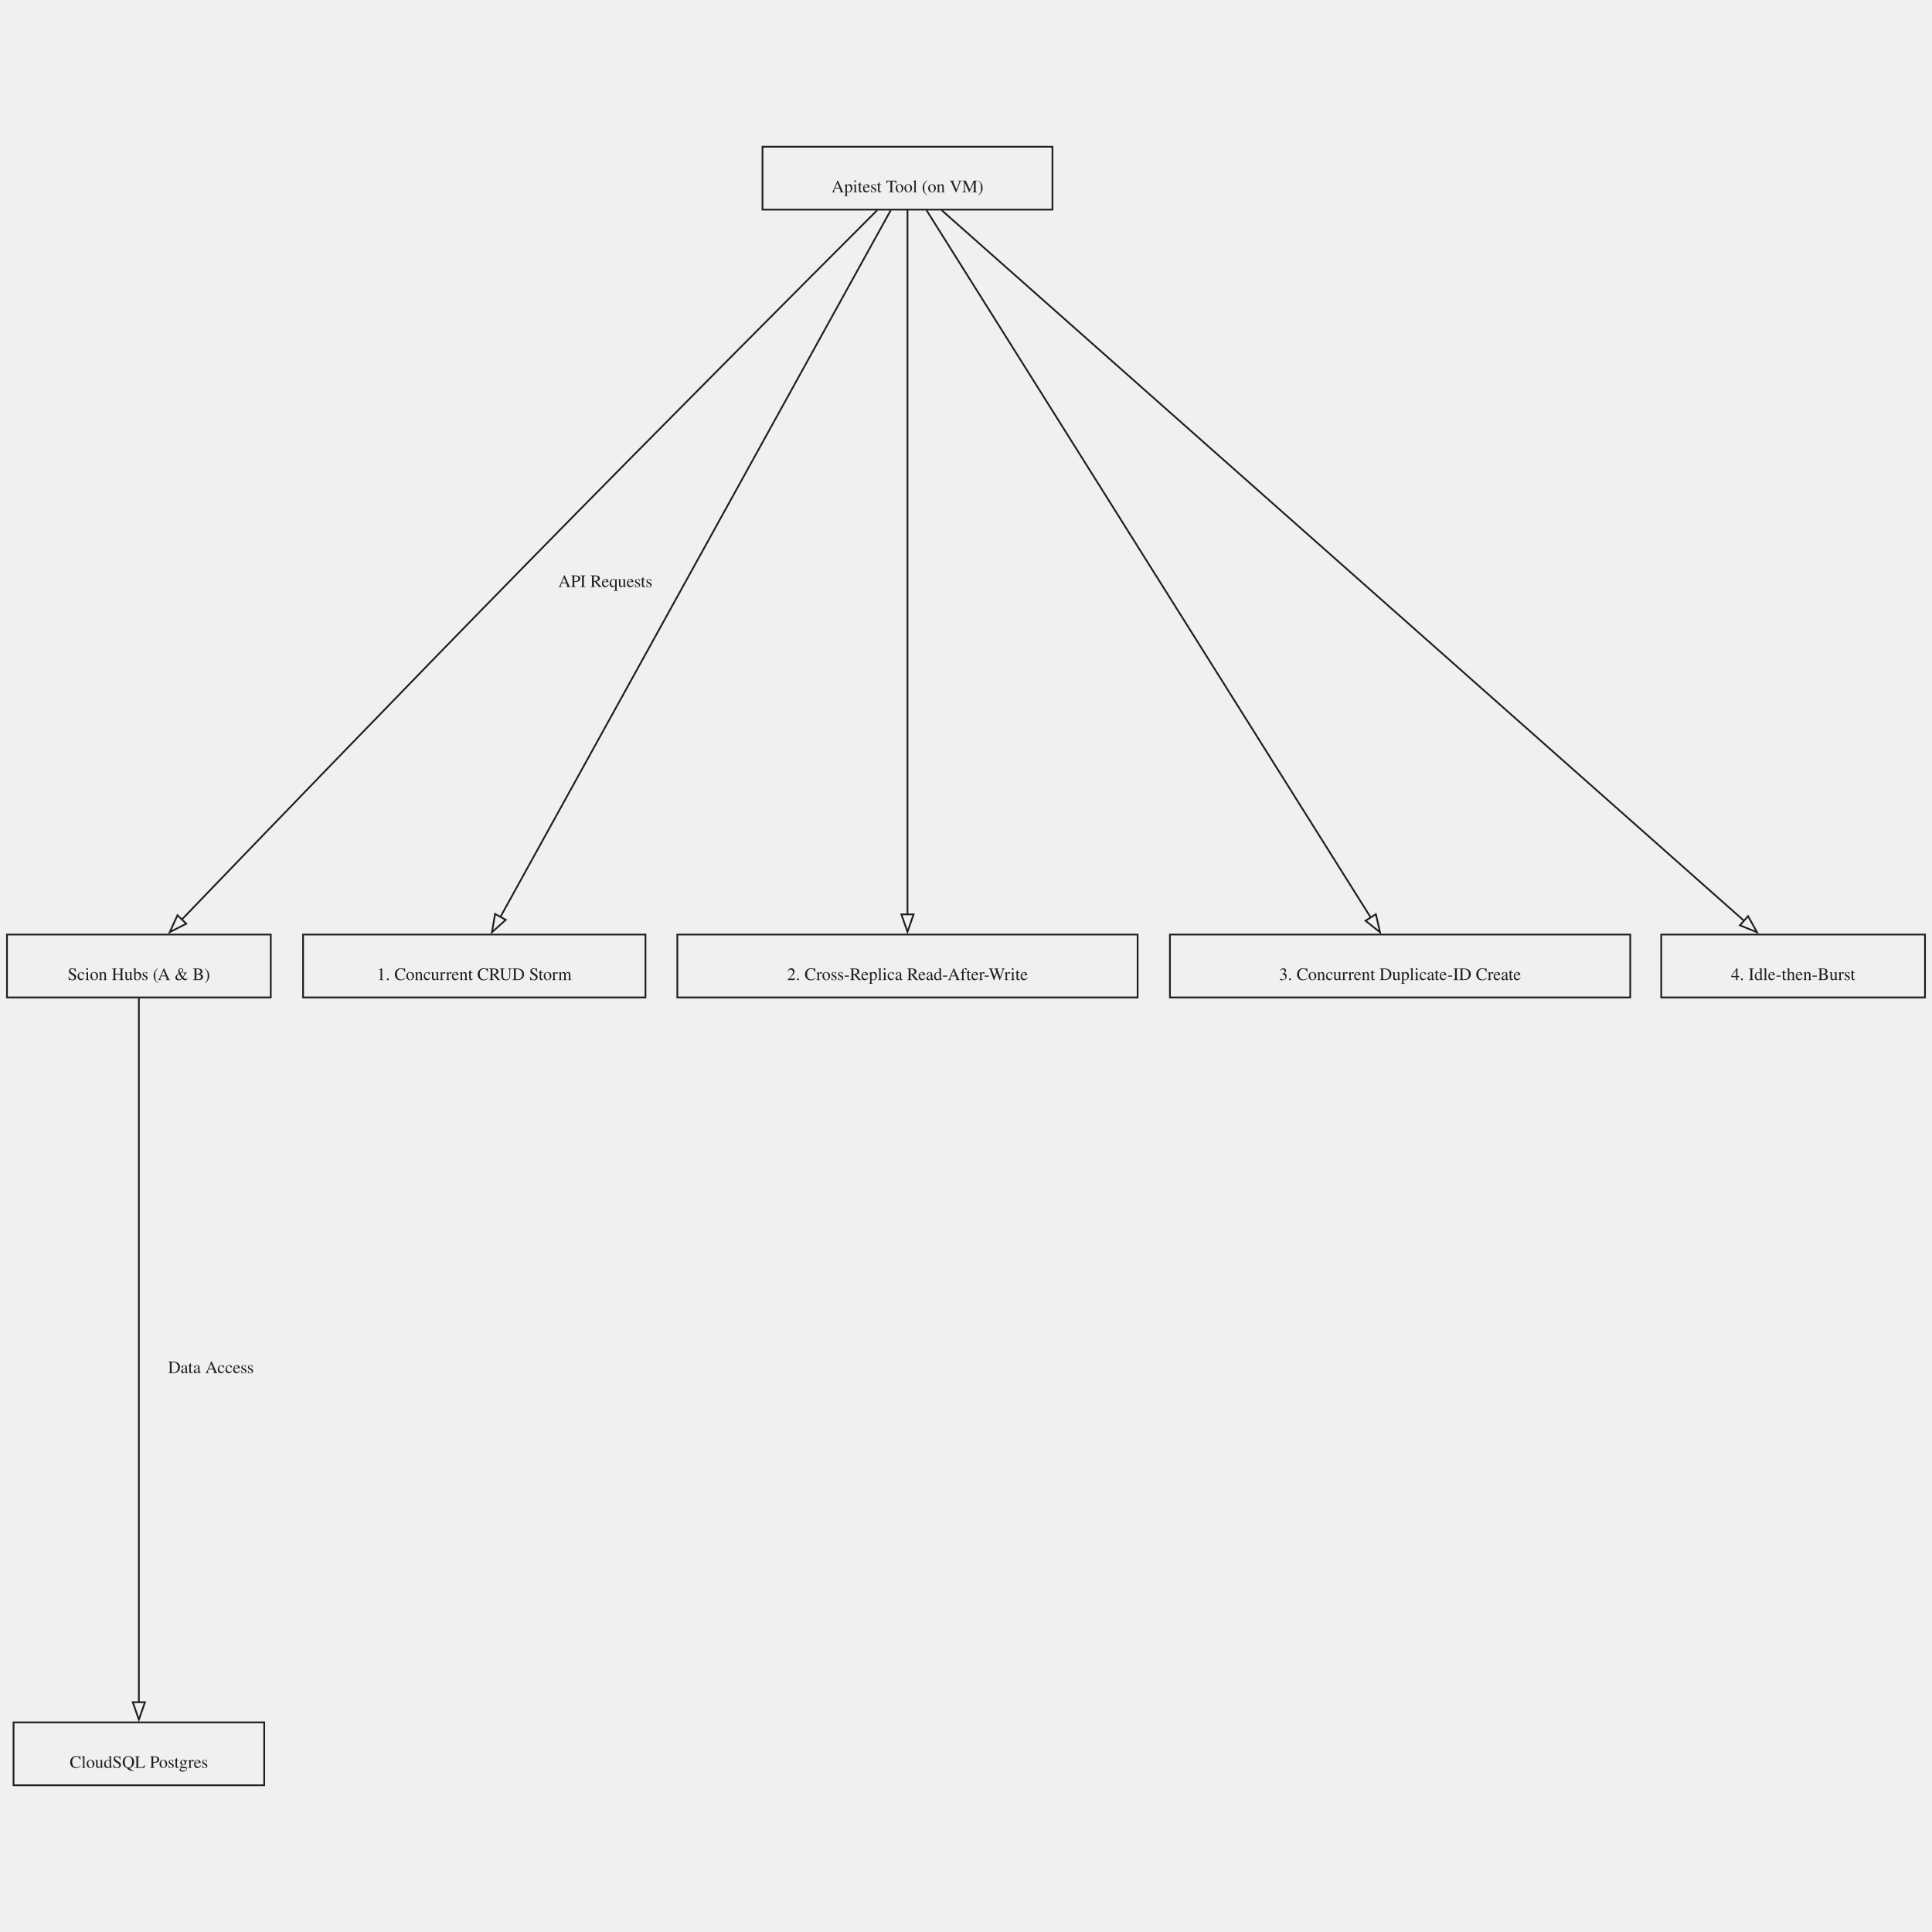
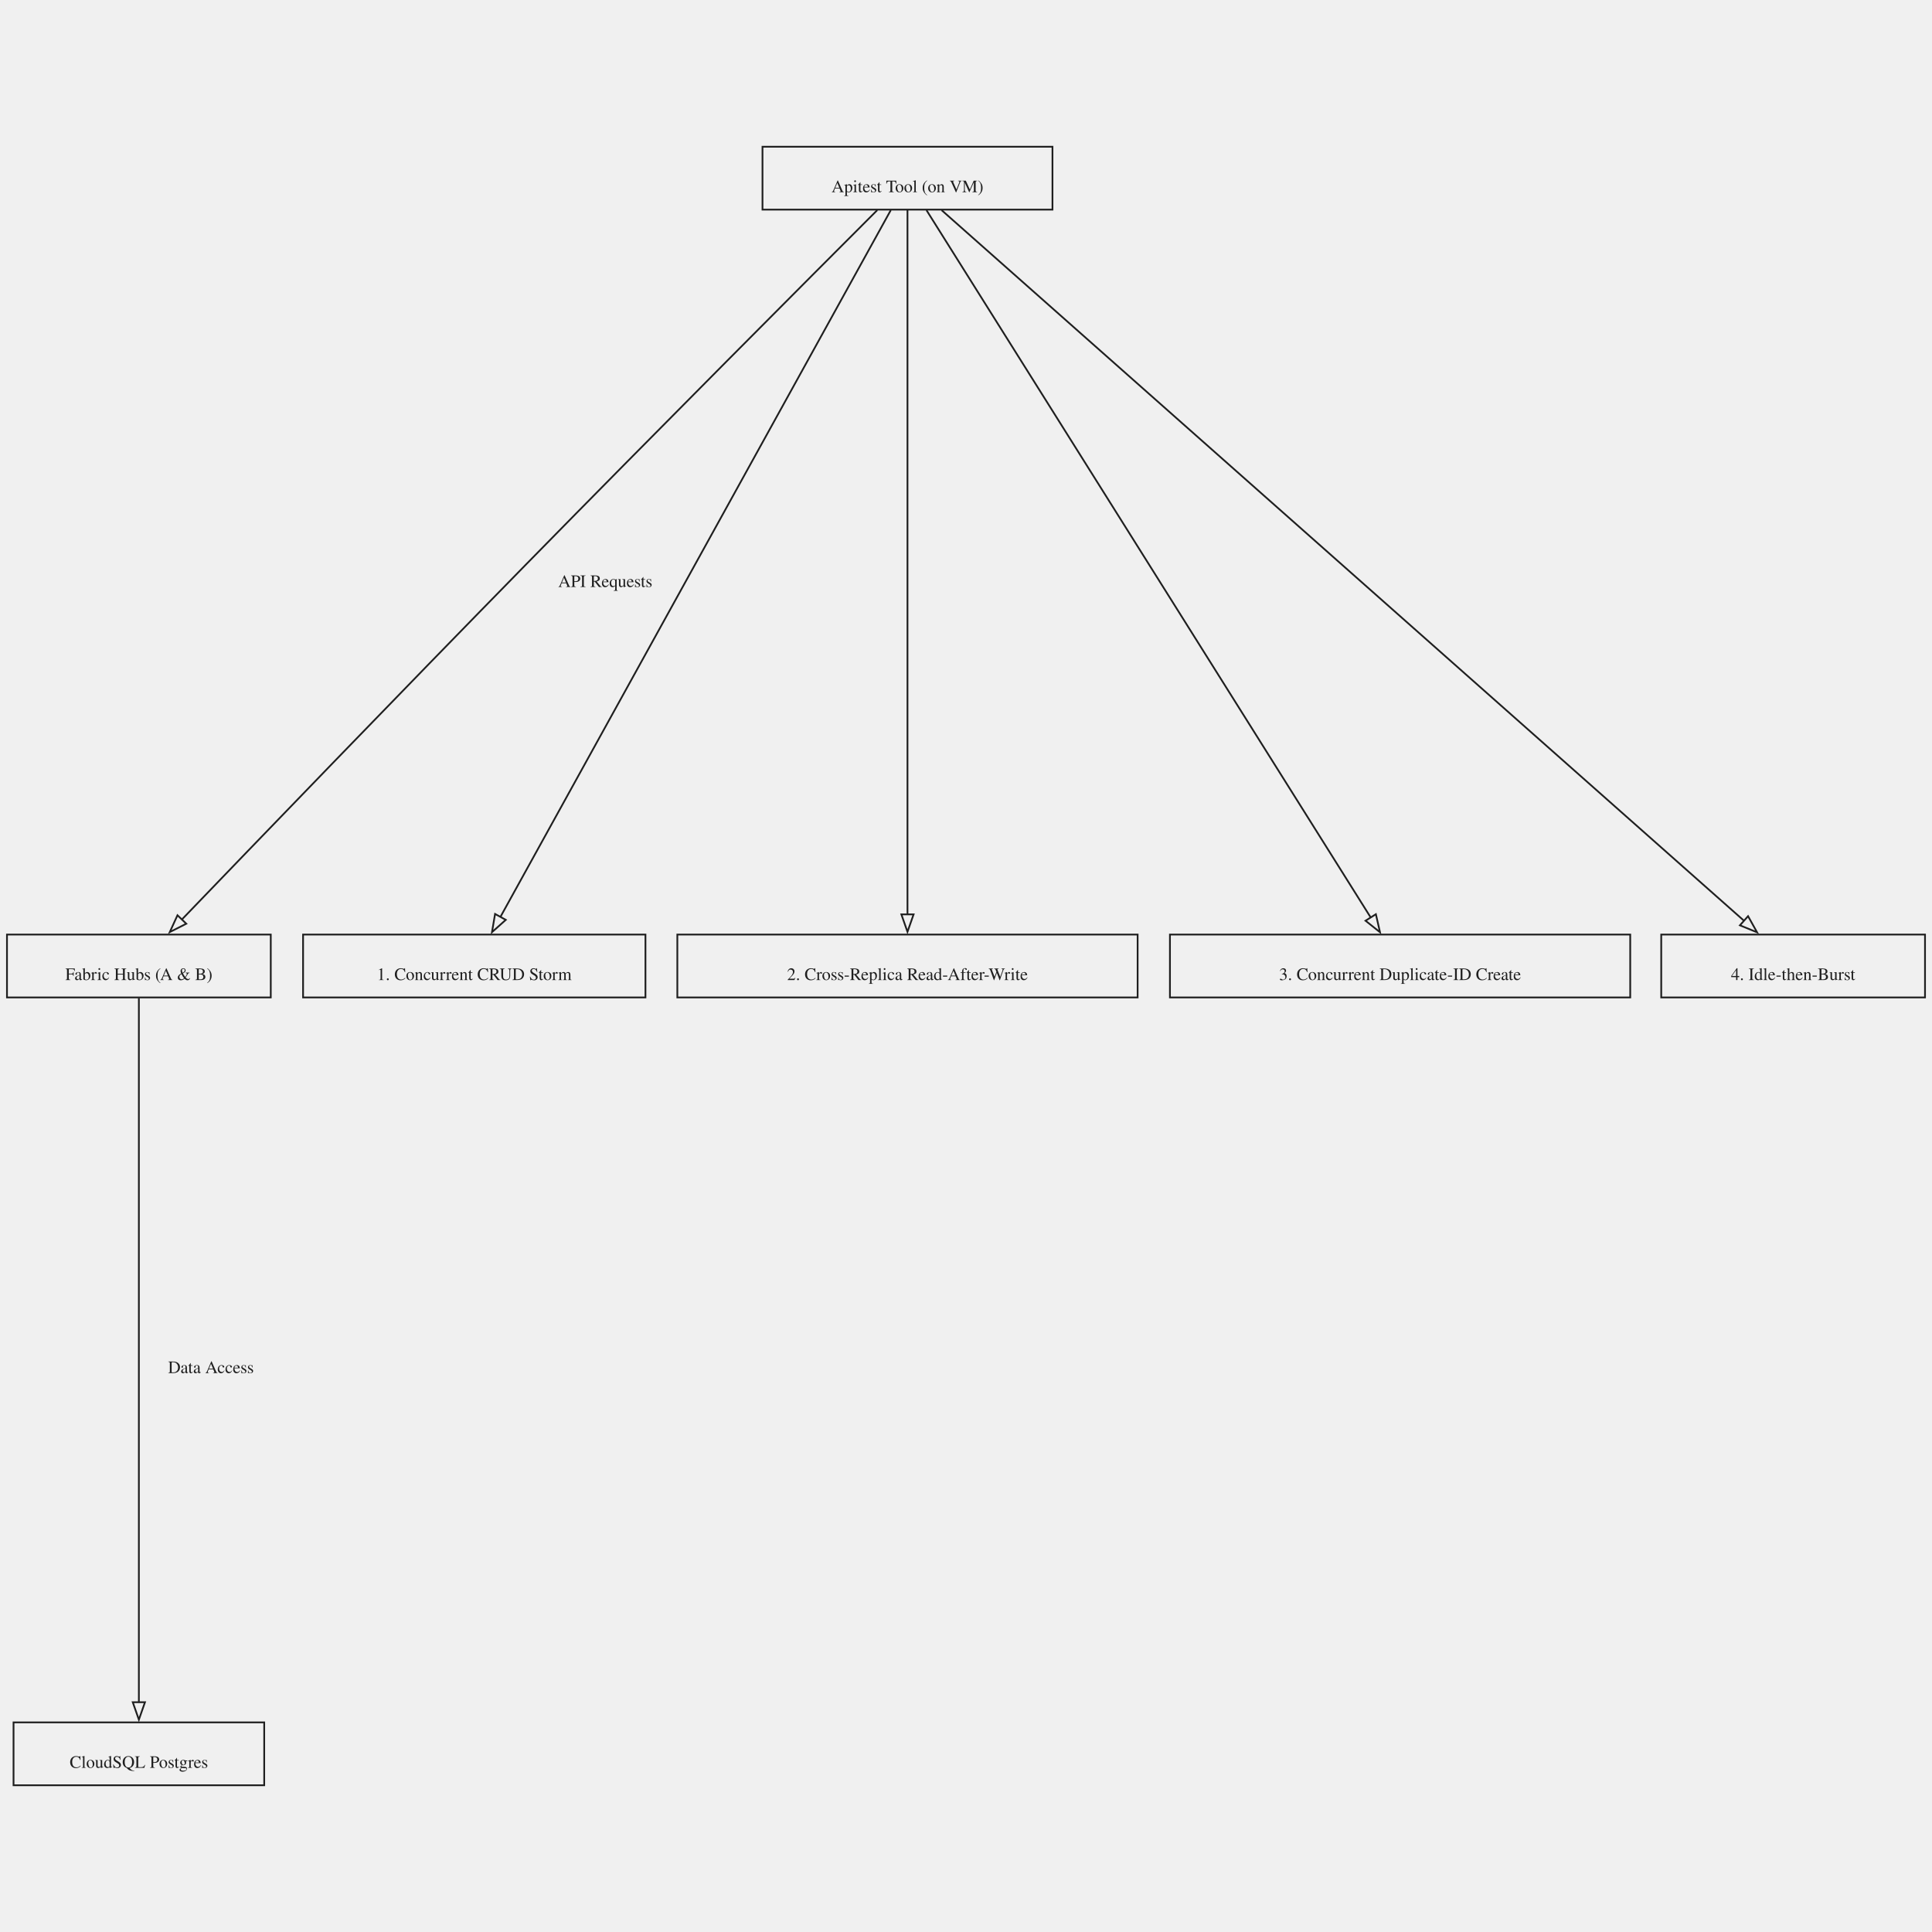
<svg xmlns="http://www.w3.org/2000/svg" width="1106pt" height="1106pt" viewBox="0.00 0.00 1106.00 1106.00">
  <style>
  * {
    fill: transparent !important;
    stroke: #1f1f1f !important;
    stroke-width: 1 !important;
  }
  polygon:not(.cluster *, .node *, .edge *, text) {
    stroke: transparent !important;
  }
  text {
    font-size: 10px !important;
    font-family: monospace !important;
    fill: #1f1f1f !important;
    stroke: transparent !important;
    transform: translateY(-0.5em);
  }
</style>
  <g id="graph0" class="graph" transform="scale(1 1) rotate(0) translate(4 1102)">
    <polygon fill="white" stroke="none" points="-4,4 -4,-1102 1102,-1102 1102,4 -4,4" />
    <g id="node1" class="node">
      <polygon fill="lightblue" stroke="black" points="598.5,-1018 432.5,-1018 432.5,-982 598.5,-982 598.5,-1018" />
      <text xml:space="preserve" text-anchor="middle" x="515.5" y="-991.95" font-family="Times,serif" font-size="14.00">Apitest Tool (on VM)</text>
    </g>
    <g id="node2" class="node">
      <polygon fill="lightblue" stroke="black" points="151,-567 0,-567 0,-531 151,-531 151,-567" />
-       <text xml:space="preserve" text-anchor="middle" x="75.5" y="-540.95" font-family="Times,serif" font-size="14.00">Scion Hubs (A &amp; B)</text>
+       <text xml:space="preserve" text-anchor="middle" x="75.5" y="-540.95" font-family="Times,serif" font-size="14.00">Fabric Hubs (A &amp; B)</text>
    </g>
    <g id="edge1" class="edge">
      <path fill="none" stroke="black" d="M498.19,-981.69C461.2,-944.68 371.79,-855.05 297.5,-779.25 225.3,-705.59 140.7,-617.82 99.92,-575.42" />
      <polygon fill="black" stroke="black" points="102.64,-573.2 93.19,-568.42 97.6,-578.05 102.64,-573.2" />
      <text xml:space="preserve" text-anchor="middle" x="342.5" y="-765.95" font-family="Times,serif" font-size="14.00">API Requests</text>
    </g>
    <g id="node4" class="node">
      <polygon fill="lightblue" stroke="black" points="365.5,-567 169.5,-567 169.5,-531 365.5,-531 365.5,-567" />
      <text xml:space="preserve" text-anchor="middle" x="267.5" y="-540.95" font-family="Times,serif" font-size="14.00">1. Concurrent CRUD Storm</text>
    </g>
    <g id="edge3" class="edge">
      <path fill="none" stroke="black" d="M505.93,-981.67C468.07,-913.12 328.55,-660.54 282.42,-577.01" />
      <polygon fill="black" stroke="black" points="285.54,-575.42 277.64,-568.36 279.41,-578.8 285.54,-575.42" />
    </g>
    <g id="node5" class="node">
      <polygon fill="lightblue" stroke="black" points="647.25,-567 383.75,-567 383.75,-531 647.25,-531 647.25,-567" />
      <text xml:space="preserve" text-anchor="middle" x="515.5" y="-540.95" font-family="Times,serif" font-size="14.00">2. Cross-Replica Read-After-Write</text>
    </g>
    <g id="edge4" class="edge">
      <path fill="none" stroke="black" d="M515.5,-981.67C515.5,-913.47 515.5,-663.11 515.5,-578.3" />
      <polygon fill="black" stroke="black" points="519,-578.55 515.5,-568.55 512,-578.55 519,-578.55" />
    </g>
    <g id="node6" class="node">
      <polygon fill="lightblue" stroke="black" points="929.25,-567 665.75,-567 665.75,-531 929.25,-531 929.25,-567" />
      <text xml:space="preserve" text-anchor="middle" x="797.5" y="-540.95" font-family="Times,serif" font-size="14.00">3. Concurrent Duplicate-ID Create</text>
    </g>
    <g id="edge5" class="edge">
      <path fill="none" stroke="black" d="M526.38,-981.67C569.48,-913.05 728.4,-660.02 780.69,-576.76" />
      <polygon fill="black" stroke="black" points="783.64,-578.65 786,-568.32 777.71,-574.92 783.64,-578.65" />
    </g>
    <g id="node7" class="node">
      <polygon fill="lightblue" stroke="black" points="1098,-567 947,-567 947,-531 1098,-531 1098,-567" />
      <text xml:space="preserve" text-anchor="middle" x="1022.5" y="-540.95" font-family="Times,serif" font-size="14.00">4. Idle-then-Burst</text>
    </g>
    <g id="edge6" class="edge">
      <path fill="none" stroke="black" d="M535.06,-981.67C613.17,-912.5 902.87,-655.95 994.51,-574.79" />
      <polygon fill="black" stroke="black" points="996.7,-577.53 1001.86,-568.28 992.05,-572.29 996.7,-577.53" />
    </g>
    <g id="node3" class="node">
      <polygon fill="lightblue" stroke="black" points="147.25,-116 3.75,-116 3.75,-80 147.25,-80 147.25,-116" />
      <text xml:space="preserve" text-anchor="middle" x="75.5" y="-89.95" font-family="Times,serif" font-size="14.00">CloudSQL Postgres</text>
    </g>
    <g id="edge2" class="edge">
      <path fill="none" stroke="black" d="M75.5,-530.67C75.5,-462.47 75.5,-212.11 75.5,-127.3" />
      <polygon fill="black" stroke="black" points="79,-127.55 75.5,-117.55 72,-127.55 79,-127.55" />
      <text xml:space="preserve" text-anchor="middle" x="116.75" y="-315.95" font-family="Times,serif" font-size="14.00">Data Access</text>
    </g>
  </g>
</svg>
